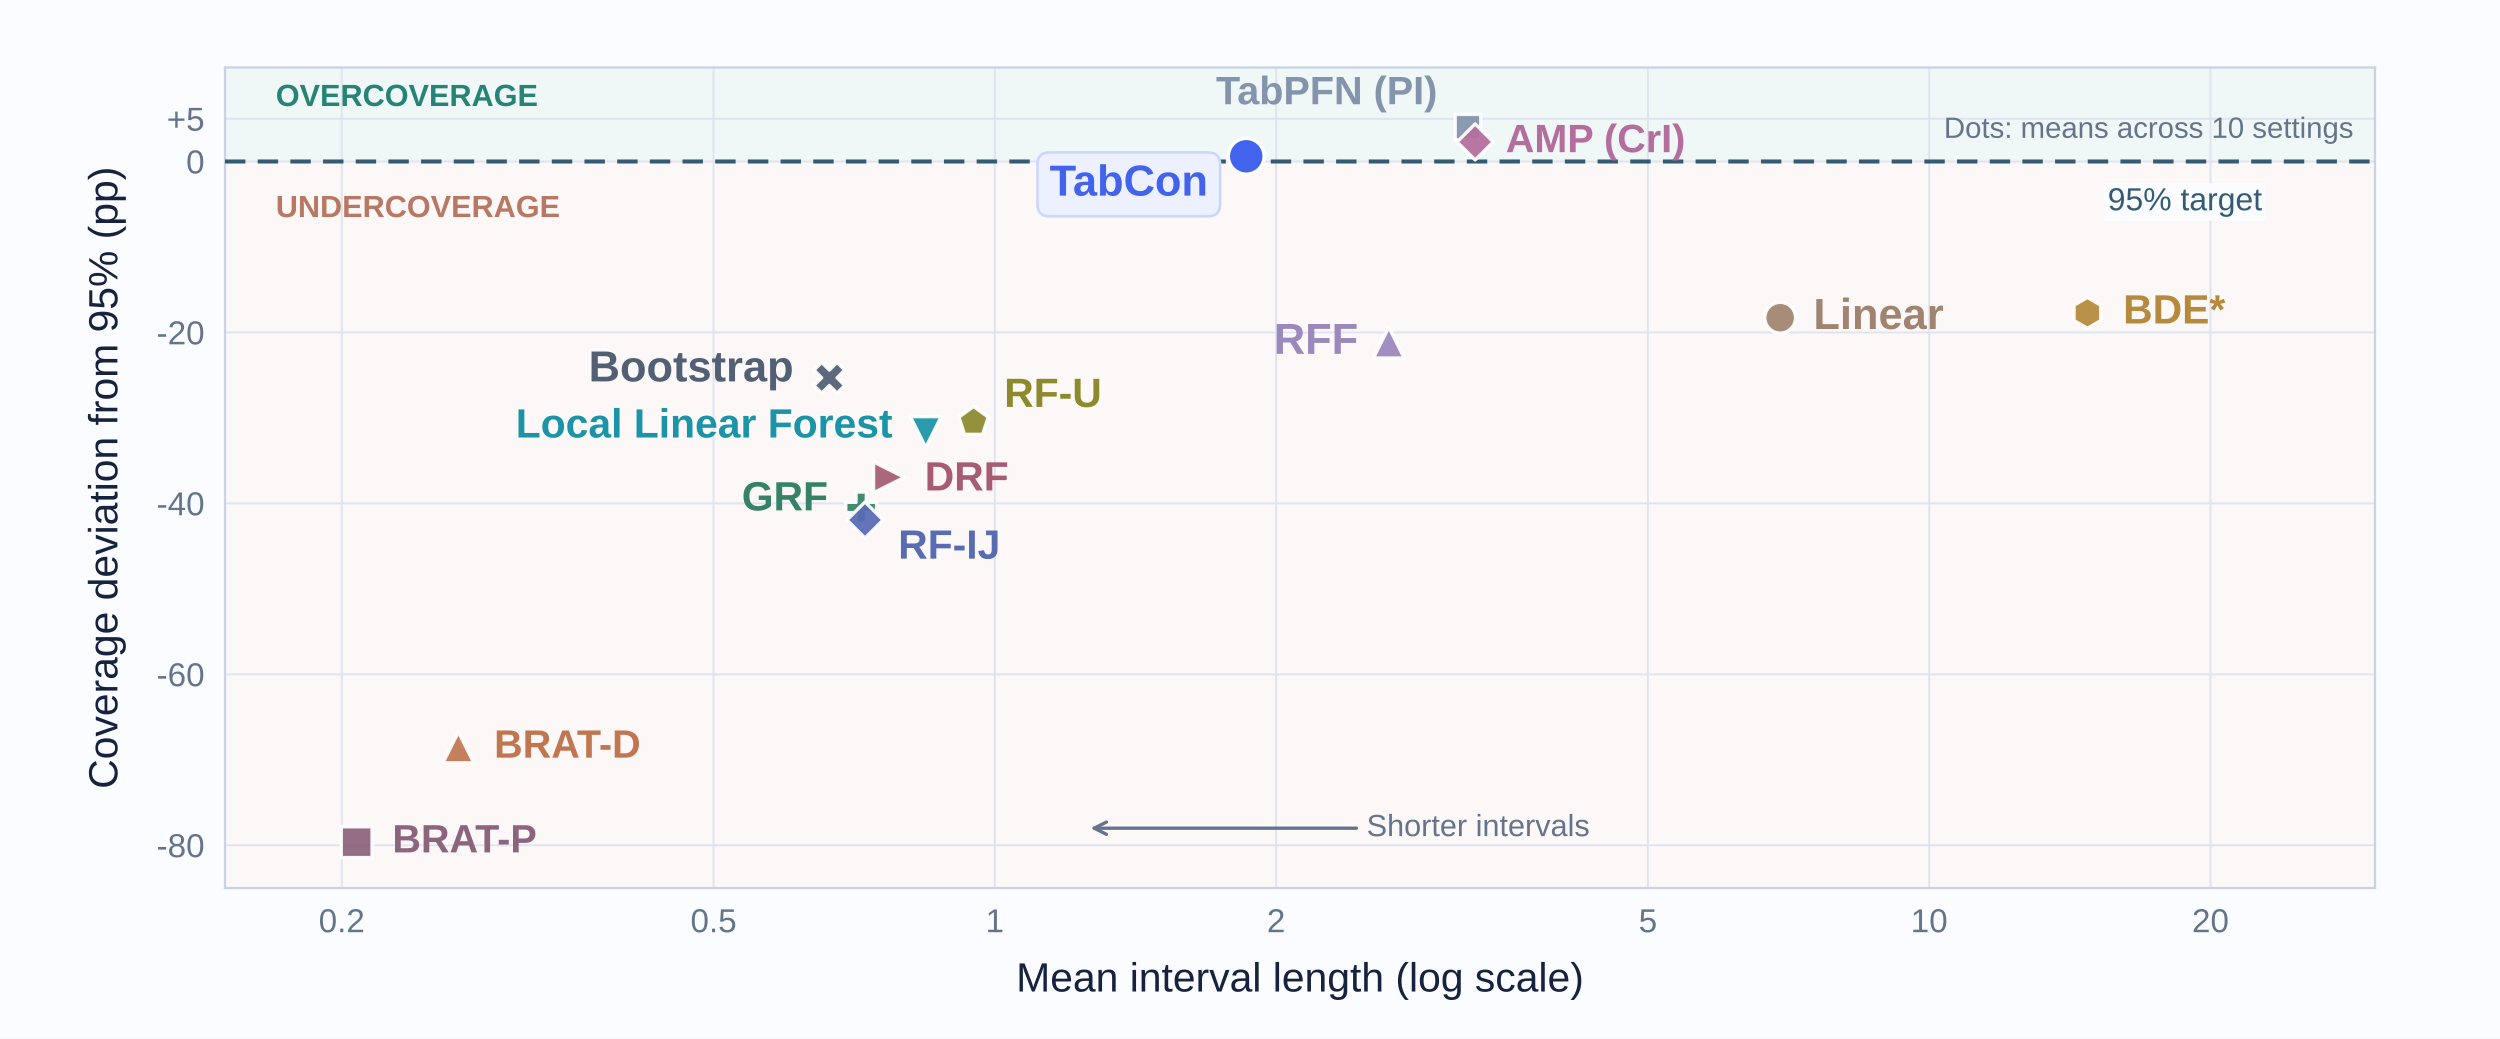
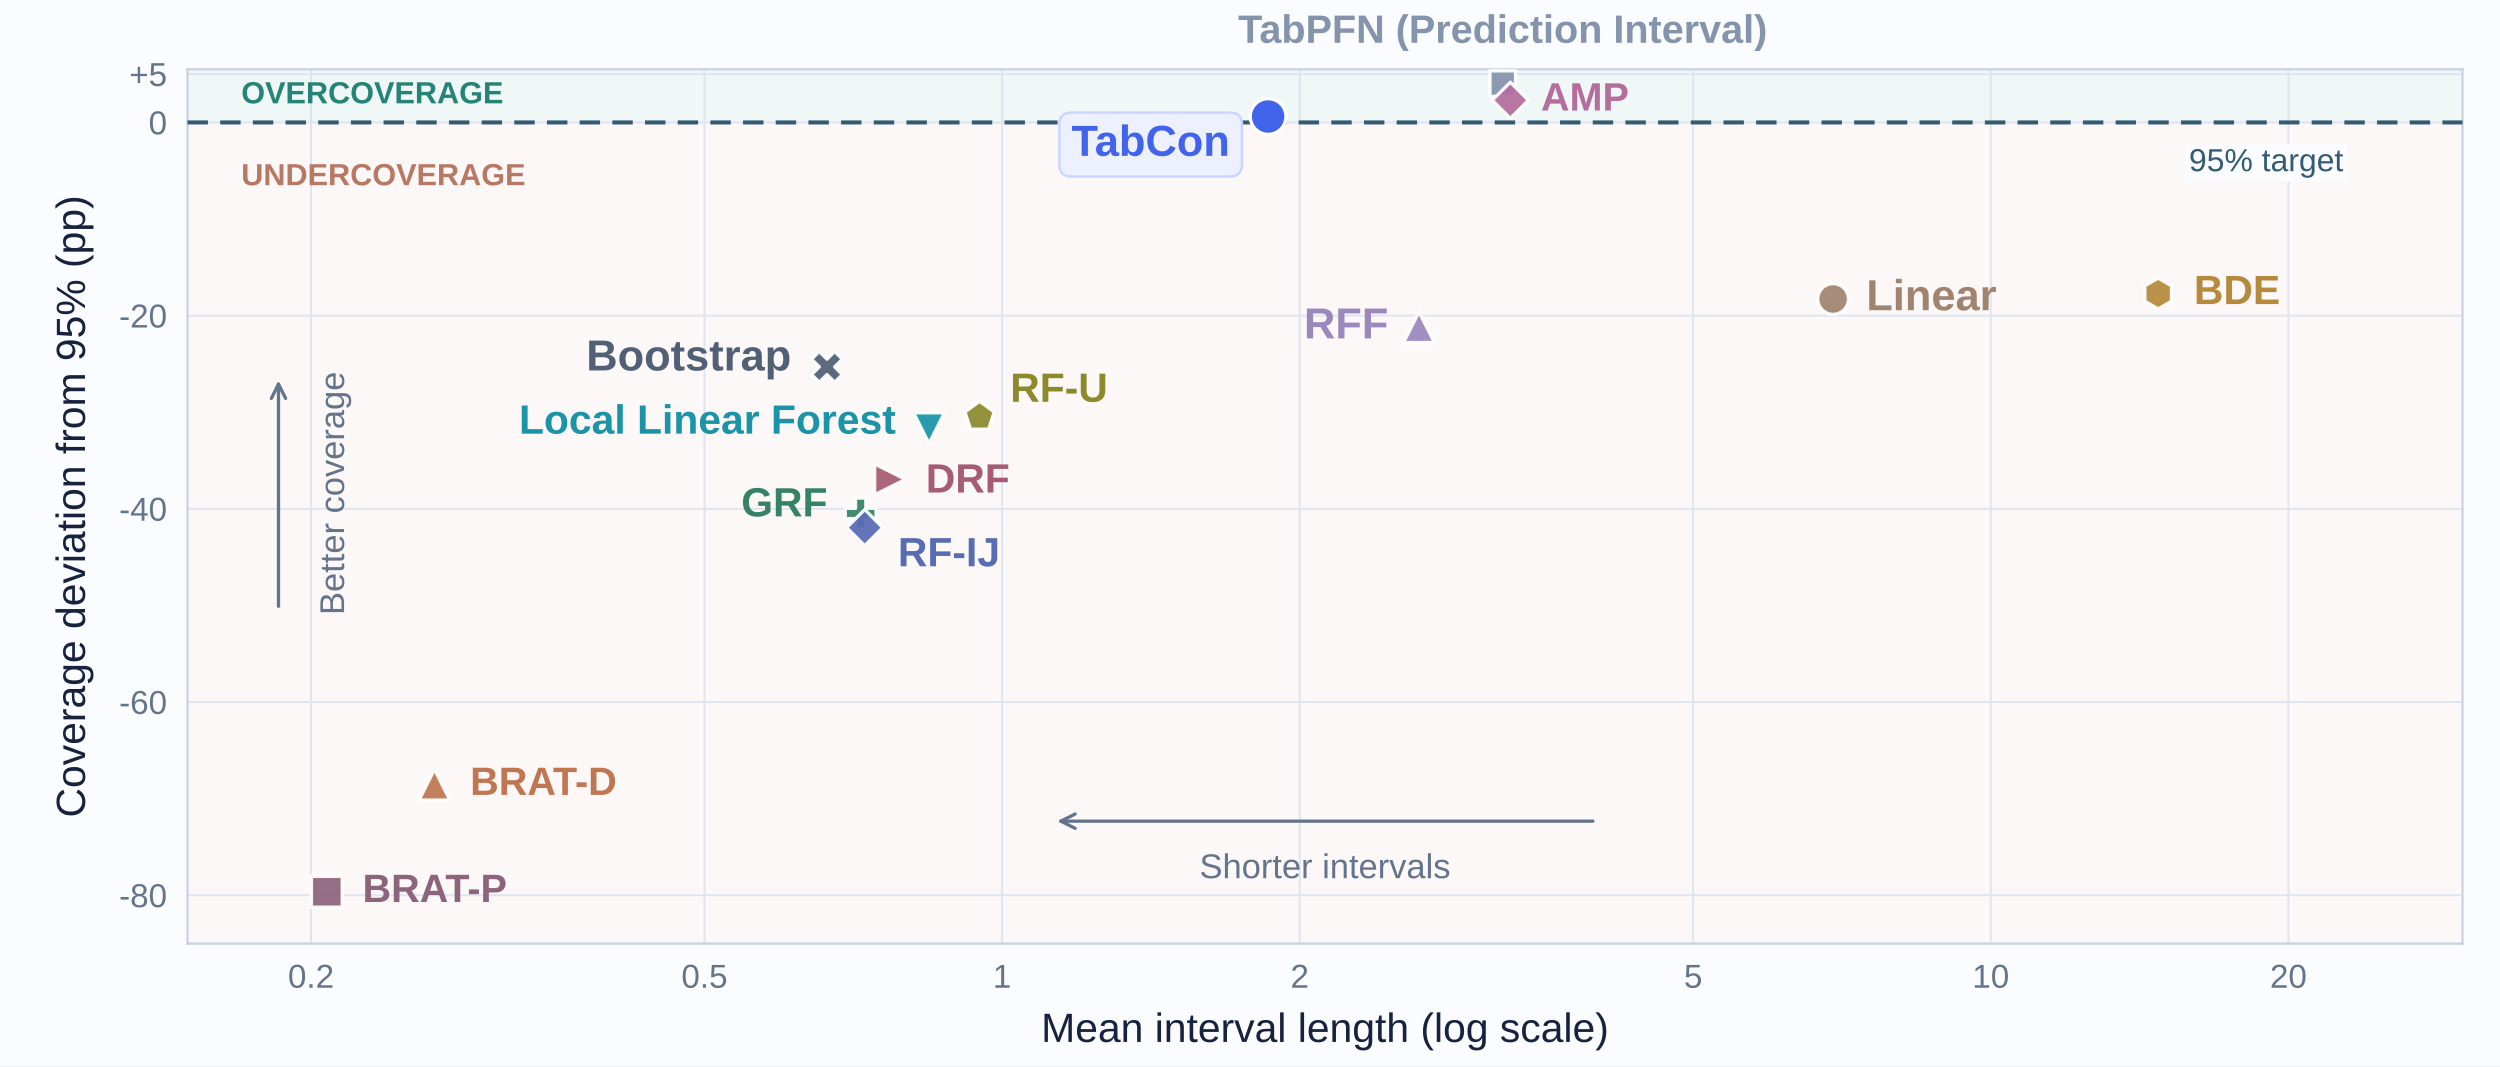
- <svg xmlns="http://www.w3.org/2000/svg" xmlns:xlink="http://www.w3.org/1999/xlink" width="979.2pt" height="406.8pt" viewBox="0 0 979.2 406.8" version="1.1">
+ <svg xmlns="http://www.w3.org/2000/svg" xmlns:xlink="http://www.w3.org/1999/xlink" width="979.2pt" height="417.6pt" viewBox="0 0 979.2 417.6" version="1.1">
  <defs>
    <style type="text/css">*{stroke-linejoin: round; stroke-linecap: butt}</style>
  </defs>
  <g id="figure_1">
    <g id="patch_1">
-       <path d="M 0 406.8  L 979.2 406.8  L 979.2 0  L 0 0  z " style="fill: #fbfcff" />
+       <path d="M 0 417.6  L 979.2 417.6  L 979.2 0  L 0 0  z " style="fill: #fbfcff" />
    </g>
    <g id="axes_1">
      <g id="patch_2">
-         <path d="M 88.128 347.814  L 930.24 347.814  L 930.24 26.442  L 88.128 26.442  z " style="fill: #fbfcff" />
+         <path d="M 73.44 369.576  L 964.512 369.576  L 964.512 27.144  L 73.44 27.144  z " style="fill: #fbfcff" />
      </g>
      <g id="patch_3">
-         <path d="M 88.128 63.266  L 930.24 63.266  L 930.24 26.442  L 88.128 26.442  z " clip-path="url(#p8e17b7c1aa)" style="fill: #e9f5f3; opacity: 0.65; stroke: #e9f5f3; stroke-linejoin: miter" />
+         <path d="M 73.44 47.955  L 964.512 47.955  L 964.512 27.144  L 73.44 27.144  z " clip-path="url(#p5e57a7212f)" style="fill: #e9f5f3; opacity: 0.65; stroke: #e9f5f3; stroke-linejoin: miter" />
      </g>
      <g id="patch_4">
-         <path d="M 88.128 347.814  L 930.24 347.814  L 930.24 63.266  L 88.128 63.266  z " clip-path="url(#p8e17b7c1aa)" style="fill: #fff1ec; opacity: 0.38; stroke: #fff1ec; stroke-linejoin: miter" />
+         <path d="M 73.44 369.576  L 964.512 369.576  L 964.512 47.955  L 73.44 47.955  z " clip-path="url(#p5e57a7212f)" style="fill: #fff1ec; opacity: 0.38; stroke: #fff1ec; stroke-linejoin: miter" />
      </g>
      <g id="matplotlib.axis_1">
        <g id="xtick_1">
          <g id="line2d_1">
-             <path d="M 133.852 347.814  L 133.852 26.442  " clip-path="url(#p8e17b7c1aa)" style="fill: none; stroke: #dfe5f0; stroke-width: 0.8; stroke-linecap: square" />
+             <path d="M 121.822 369.576  L 121.822 27.144  " clip-path="url(#p5e57a7212f)" style="fill: none; stroke: #dfe5f0; stroke-width: 0.8; stroke-linecap: square" />
          </g>
          <g id="line2d_2" />
          <g id="text_1">
-             <text style="font-size: 13px; font-family: 'Arial', 'DejaVu Sans', sans-serif; text-anchor: middle; fill: #64748b" x="133.852" y="365.119" transform="rotate(-0 133.852 365.1192)">0.2</text>
+             <text style="font-size: 13px; font-family: 'Arial', 'DejaVu Sans', sans-serif; text-anchor: middle; fill: #64748b" x="121.822" y="386.881" transform="rotate(-0 121.8224 386.8812)">0.2</text>
          </g>
        </g>
        <g id="xtick_2">
          <g id="line2d_3">
-             <path d="M 279.487 347.814  L 279.487 26.442  " clip-path="url(#p8e17b7c1aa)" style="fill: none; stroke: #dfe5f0; stroke-width: 0.8; stroke-linecap: square" />
+             <path d="M 275.924 369.576  L 275.924 27.144  " clip-path="url(#p5e57a7212f)" style="fill: none; stroke: #dfe5f0; stroke-width: 0.8; stroke-linecap: square" />
          </g>
          <g id="line2d_4" />
          <g id="text_2">
-             <text style="font-size: 13px; font-family: 'Arial', 'DejaVu Sans', sans-serif; text-anchor: middle; fill: #64748b" x="279.487" y="365.119" transform="rotate(-0 279.4869 365.1192)">0.5</text>
+             <text style="font-size: 13px; font-family: 'Arial', 'DejaVu Sans', sans-serif; text-anchor: middle; fill: #64748b" x="275.924" y="386.881" transform="rotate(-0 275.9244 386.8812)">0.5</text>
          </g>
        </g>
        <g id="xtick_3">
          <g id="line2d_5">
-             <path d="M 389.655 347.814  L 389.655 26.442  " clip-path="url(#p8e17b7c1aa)" style="fill: none; stroke: #dfe5f0; stroke-width: 0.8; stroke-linecap: square" />
+             <path d="M 392.498 369.576  L 392.498 27.144  " clip-path="url(#p5e57a7212f)" style="fill: none; stroke: #dfe5f0; stroke-width: 0.8; stroke-linecap: square" />
          </g>
          <g id="line2d_6" />
          <g id="text_3">
-             <text style="font-size: 13px; font-family: 'Arial', 'DejaVu Sans', sans-serif; text-anchor: middle; fill: #64748b" x="389.655" y="365.119" transform="rotate(-0 389.6553 365.1192)">1</text>
+             <text style="font-size: 13px; font-family: 'Arial', 'DejaVu Sans', sans-serif; text-anchor: middle; fill: #64748b" x="392.498" y="386.881" transform="rotate(-0 392.498 386.8812)">1</text>
          </g>
        </g>
        <g id="xtick_4">
          <g id="line2d_7">
-             <path d="M 499.824 347.814  L 499.824 26.442  " clip-path="url(#p8e17b7c1aa)" style="fill: none; stroke: #dfe5f0; stroke-width: 0.8; stroke-linecap: square" />
+             <path d="M 509.072 369.576  L 509.072 27.144  " clip-path="url(#p5e57a7212f)" style="fill: none; stroke: #dfe5f0; stroke-width: 0.8; stroke-linecap: square" />
          </g>
          <g id="line2d_8" />
          <g id="text_4">
-             <text style="font-size: 13px; font-family: 'Arial', 'DejaVu Sans', sans-serif; text-anchor: middle; fill: #64748b" x="499.824" y="365.119" transform="rotate(-0 499.8238 365.1192)">2</text>
+             <text style="font-size: 13px; font-family: 'Arial', 'DejaVu Sans', sans-serif; text-anchor: middle; fill: #64748b" x="509.072" y="386.881" transform="rotate(-0 509.0716 386.8812)">2</text>
          </g>
        </g>
        <g id="xtick_5">
          <g id="line2d_9">
-             <path d="M 645.459 347.814  L 645.459 26.442  " clip-path="url(#p8e17b7c1aa)" style="fill: none; stroke: #dfe5f0; stroke-width: 0.8; stroke-linecap: square" />
+             <path d="M 663.174 369.576  L 663.174 27.144  " clip-path="url(#p5e57a7212f)" style="fill: none; stroke: #dfe5f0; stroke-width: 0.8; stroke-linecap: square" />
          </g>
          <g id="line2d_10" />
          <g id="text_5">
-             <text style="font-size: 13px; font-family: 'Arial', 'DejaVu Sans', sans-serif; text-anchor: middle; fill: #64748b" x="645.459" y="365.119" transform="rotate(-0 645.4586 365.1192)">5</text>
+             <text style="font-size: 13px; font-family: 'Arial', 'DejaVu Sans', sans-serif; text-anchor: middle; fill: #64748b" x="663.174" y="386.881" transform="rotate(-0 663.1736 386.8812)">5</text>
          </g>
        </g>
        <g id="xtick_6">
          <g id="line2d_11">
-             <path d="M 755.627 347.814  L 755.627 26.442  " clip-path="url(#p8e17b7c1aa)" style="fill: none; stroke: #dfe5f0; stroke-width: 0.8; stroke-linecap: square" />
+             <path d="M 779.747 369.576  L 779.747 27.144  " clip-path="url(#p5e57a7212f)" style="fill: none; stroke: #dfe5f0; stroke-width: 0.8; stroke-linecap: square" />
          </g>
          <g id="line2d_12" />
          <g id="text_6">
-             <text style="font-size: 13px; font-family: 'Arial', 'DejaVu Sans', sans-serif; text-anchor: middle; fill: #64748b" x="755.627" y="365.119" transform="rotate(-0 755.6271 365.1192)">10</text>
+             <text style="font-size: 13px; font-family: 'Arial', 'DejaVu Sans', sans-serif; text-anchor: middle; fill: #64748b" x="779.747" y="386.881" transform="rotate(-0 779.7472 386.8812)">10</text>
          </g>
        </g>
        <g id="xtick_7">
          <g id="line2d_13">
-             <path d="M 865.796 347.814  L 865.796 26.442  " clip-path="url(#p8e17b7c1aa)" style="fill: none; stroke: #dfe5f0; stroke-width: 0.8; stroke-linecap: square" />
+             <path d="M 896.321 369.576  L 896.321 27.144  " clip-path="url(#p5e57a7212f)" style="fill: none; stroke: #dfe5f0; stroke-width: 0.8; stroke-linecap: square" />
          </g>
          <g id="line2d_14" />
          <g id="text_7">
-             <text style="font-size: 13px; font-family: 'Arial', 'DejaVu Sans', sans-serif; text-anchor: middle; fill: #64748b" x="865.796" y="365.119" transform="rotate(-0 865.7956 365.1192)">20</text>
+             <text style="font-size: 13px; font-family: 'Arial', 'DejaVu Sans', sans-serif; text-anchor: middle; fill: #64748b" x="896.321" y="386.881" transform="rotate(-0 896.3208 386.8812)">20</text>
          </g>
        </g>
        <g id="text_8">
-           <text style="font-size: 16px; font-family: 'Arial', 'DejaVu Sans', sans-serif; text-anchor: middle; fill: #17233e" x="509.184" y="388.35" transform="rotate(-0 509.184 388.3504)">Mean interval length  (log scale)</text>
+           <text style="font-size: 16px; font-family: 'Arial', 'DejaVu Sans', sans-serif; text-anchor: middle; fill: #17233e" x="518.976" y="408.112" transform="rotate(-0 518.976 408.1124)">Mean interval length (log scale)</text>
        </g>
      </g>
      <g id="matplotlib.axis_2">
        <g id="ytick_1">
          <g id="line2d_15">
-             <path d="M 88.128 331.076  L 930.24 331.076  " clip-path="url(#p8e17b7c1aa)" style="fill: none; stroke: #dfe5f0; stroke-width: 0.8; stroke-linecap: square" />
+             <path d="M 73.44 350.657  L 964.512 350.657  " clip-path="url(#p5e57a7212f)" style="fill: none; stroke: #dfe5f0; stroke-width: 0.8; stroke-linecap: square" />
          </g>
          <g id="line2d_16" />
          <g id="text_9">
-             <text style="font-size: 13px; font-family: 'Arial', 'DejaVu Sans', sans-serif; text-anchor: end; fill: #64748b" x="80.128" y="335.728" transform="rotate(-0 80.128 335.7285)">-80</text>
+             <text style="font-size: 13px; font-family: 'Arial', 'DejaVu Sans', sans-serif; text-anchor: end; fill: #64748b" x="65.44" y="355.31" transform="rotate(-0 65.44 355.3097)">-80</text>
          </g>
        </g>
        <g id="ytick_2">
          <g id="line2d_17">
-             <path d="M 88.128 264.123  L 930.24 264.123  " clip-path="url(#p8e17b7c1aa)" style="fill: none; stroke: #dfe5f0; stroke-width: 0.8; stroke-linecap: square" />
+             <path d="M 73.44 274.982  L 964.512 274.982  " clip-path="url(#p5e57a7212f)" style="fill: none; stroke: #dfe5f0; stroke-width: 0.8; stroke-linecap: square" />
          </g>
          <g id="line2d_18" />
          <g id="text_10">
-             <text style="font-size: 13px; font-family: 'Arial', 'DejaVu Sans', sans-serif; text-anchor: end; fill: #64748b" x="80.128" y="268.776" transform="rotate(-0 80.128 268.776)">-60</text>
+             <text style="font-size: 13px; font-family: 'Arial', 'DejaVu Sans', sans-serif; text-anchor: end; fill: #64748b" x="65.44" y="279.634" transform="rotate(-0 65.44 279.6341)">-60</text>
          </g>
        </g>
        <g id="ytick_3">
          <g id="line2d_19">
-             <path d="M 88.128 197.171  L 930.24 197.171  " clip-path="url(#p8e17b7c1aa)" style="fill: none; stroke: #dfe5f0; stroke-width: 0.8; stroke-linecap: square" />
+             <path d="M 73.44 199.306  L 964.512 199.306  " clip-path="url(#p5e57a7212f)" style="fill: none; stroke: #dfe5f0; stroke-width: 0.8; stroke-linecap: square" />
          </g>
          <g id="line2d_20" />
          <g id="text_11">
-             <text style="font-size: 13px; font-family: 'Arial', 'DejaVu Sans', sans-serif; text-anchor: end; fill: #64748b" x="80.128" y="201.823" transform="rotate(-0 80.128 201.8235)">-40</text>
+             <text style="font-size: 13px; font-family: 'Arial', 'DejaVu Sans', sans-serif; text-anchor: end; fill: #64748b" x="65.44" y="203.959" transform="rotate(-0 65.44 203.9585)">-40</text>
          </g>
        </g>
        <g id="ytick_4">
          <g id="line2d_21">
-             <path d="M 88.128 130.218  L 930.24 130.218  " clip-path="url(#p8e17b7c1aa)" style="fill: none; stroke: #dfe5f0; stroke-width: 0.8; stroke-linecap: square" />
+             <path d="M 73.44 123.63  L 964.512 123.63  " clip-path="url(#p5e57a7212f)" style="fill: none; stroke: #dfe5f0; stroke-width: 0.8; stroke-linecap: square" />
          </g>
          <g id="line2d_22" />
          <g id="text_12">
-             <text style="font-size: 13px; font-family: 'Arial', 'DejaVu Sans', sans-serif; text-anchor: end; fill: #64748b" x="80.128" y="134.871" transform="rotate(-0 80.128 134.871)">-20</text>
+             <text style="font-size: 13px; font-family: 'Arial', 'DejaVu Sans', sans-serif; text-anchor: end; fill: #64748b" x="65.44" y="128.283" transform="rotate(-0 65.44 128.2829)">-20</text>
          </g>
        </g>
        <g id="ytick_5">
          <g id="line2d_23">
-             <path d="M 88.128 63.266  L 930.24 63.266  " clip-path="url(#p8e17b7c1aa)" style="fill: none; stroke: #dfe5f0; stroke-width: 0.8; stroke-linecap: square" />
+             <path d="M 73.44 47.955  L 964.512 47.955  " clip-path="url(#p5e57a7212f)" style="fill: none; stroke: #dfe5f0; stroke-width: 0.8; stroke-linecap: square" />
          </g>
          <g id="line2d_24" />
          <g id="text_13">
-             <text style="font-size: 13px; font-family: 'Arial', 'DejaVu Sans', sans-serif; text-anchor: end; fill: #64748b" x="80.128" y="67.918" transform="rotate(-0 80.128 67.91845)">0</text>
+             <text style="font-size: 13px; font-family: 'Arial', 'DejaVu Sans', sans-serif; text-anchor: end; fill: #64748b" x="65.44" y="52.607" transform="rotate(-0 65.44 52.60736)">0</text>
          </g>
        </g>
        <g id="ytick_6">
          <g id="line2d_25">
-             <path d="M 88.128 46.528  L 930.24 46.528  " clip-path="url(#p8e17b7c1aa)" style="fill: none; stroke: #dfe5f0; stroke-width: 0.8; stroke-linecap: square" />
+             <path d="M 73.44 29.036  L 964.512 29.036  " clip-path="url(#p5e57a7212f)" style="fill: none; stroke: #dfe5f0; stroke-width: 0.8; stroke-linecap: square" />
          </g>
          <g id="line2d_26" />
          <g id="text_14">
-             <text style="font-size: 13px; font-family: 'Arial', 'DejaVu Sans', sans-serif; text-anchor: end; fill: #64748b" x="80.128" y="51.18" transform="rotate(-0 80.128 51.18033)">+5</text>
+             <text style="font-size: 13px; font-family: 'Arial', 'DejaVu Sans', sans-serif; text-anchor: end; fill: #64748b" x="65.44" y="33.688" transform="rotate(-0 65.44 33.68847)">+5</text>
          </g>
        </g>
        <g id="text_15">
-           <text style="font-size: 16px; font-family: 'Arial', 'DejaVu Sans', sans-serif; text-anchor: middle; fill: #17233e" x="45.973" y="187.128" transform="rotate(-90 45.97347 187.128)">Coverage deviation from 95%  (pp)</text>
+           <text style="font-size: 16px; font-family: 'Arial', 'DejaVu Sans', sans-serif; text-anchor: middle; fill: #17233e" x="33.285" y="198.36" transform="rotate(-90 33.28547 198.36)">Coverage deviation from 95% (pp)</text>
        </g>
      </g>
      <g id="patch_5">
-         <path d="M 88.128 347.814  L 88.128 26.442  " style="fill: none; stroke: #c9d3e3; stroke-width: 0.9; stroke-linejoin: miter; stroke-linecap: square" />
+         <path d="M 73.44 369.576  L 73.44 27.144  " style="fill: none; stroke: #c9d3e3; stroke-width: 0.9; stroke-linejoin: miter; stroke-linecap: square" />
      </g>
      <g id="patch_6">
-         <path d="M 930.24 347.814  L 930.24 26.442  " style="fill: none; stroke: #c9d3e3; stroke-width: 0.9; stroke-linejoin: miter; stroke-linecap: square" />
+         <path d="M 964.512 369.576  L 964.512 27.144  " style="fill: none; stroke: #c9d3e3; stroke-width: 0.9; stroke-linejoin: miter; stroke-linecap: square" />
      </g>
      <g id="patch_7">
-         <path d="M 88.128 347.814  L 930.24 347.814  " style="fill: none; stroke: #c9d3e3; stroke-width: 0.9; stroke-linejoin: miter; stroke-linecap: square" />
+         <path d="M 73.44 369.576  L 964.512 369.576  " style="fill: none; stroke: #c9d3e3; stroke-width: 0.9; stroke-linejoin: miter; stroke-linecap: square" />
      </g>
      <g id="patch_8">
-         <path d="M 88.128 26.442  L 930.24 26.442  " style="fill: none; stroke: #c9d3e3; stroke-width: 0.9; stroke-linejoin: miter; stroke-linecap: square" />
+         <path d="M 73.44 27.144  L 964.512 27.144  " style="fill: none; stroke: #c9d3e3; stroke-width: 0.9; stroke-linejoin: miter; stroke-linecap: square" />
      </g>
      <g id="line2d_27">
-         <path d="M 88.128 63.266  L 930.24 63.266  " clip-path="url(#p8e17b7c1aa)" style="fill: none; stroke-dasharray: 8,4.8; stroke-dashoffset: 0; stroke: #345b74; stroke-width: 1.6" />
+         <path d="M 73.44 47.955  L 964.512 47.955  " clip-path="url(#p5e57a7212f)" style="fill: none; stroke-dasharray: 8,4.8; stroke-dashoffset: 0; stroke: #345b74; stroke-width: 1.6" />
      </g>
      <g id="text_16">
-         <text style="font-weight: 700; font-size: 12px; font-family: 'Arial', 'DejaVu Sans', sans-serif; text-anchor: start; fill: #258476" x="108.021" y="41.506" transform="rotate(-0 108.0214 41.50631)">OVERCOVERAGE</text>
+         <text style="font-weight: 700; font-size: 12px; font-family: 'Arial', 'DejaVu Sans', sans-serif; text-anchor: start; fill: #258476" x="94.49" y="40.471" transform="rotate(-0 94.48996 40.47083)">OVERCOVERAGE</text>
      </g>
      <g id="text_17">
-         <text style="font-weight: 700; font-size: 12px; font-family: 'Arial', 'DejaVu Sans', sans-serif; text-anchor: start; fill: #b87964" x="108.021" y="85.025" transform="rotate(-0 108.0214 85.02544)">UNDERCOVERAGE</text>
+         <text style="font-weight: 700; font-size: 12px; font-family: 'Arial', 'DejaVu Sans', sans-serif; text-anchor: start; fill: #b87964" x="94.49" y="72.549" transform="rotate(-0 94.48996 72.54935)">UNDERCOVERAGE</text>
      </g>
      <g id="text_18">
        <g id="patch_9">
-           <path d="M 824.058 86.496  L 887.509 86.496  L 887.509 71.766  L 824.058 71.766  z " style="fill: #fbfcff" />
-         </g>
-         <text style="font-size: 12.5px; font-family: 'Arial', 'DejaVu Sans', sans-serif; text-anchor: end; fill: #345b74" x="886.009" y="82.365" transform="rotate(-0 886.0093 82.36548)">95% target</text>
+           <path d="M 855.875 71.185  L 919.326 71.185  L 919.326 56.455  L 855.875 56.455  z " style="fill: #fbfcff" />
+         </g>
+         <text style="font-size: 12.5px; font-family: 'Arial', 'DejaVu Sans', sans-serif; text-anchor: end; fill: #345b74" x="917.826" y="67.054" transform="rotate(-0 917.826 67.05439)">95% target</text>
+       </g>
+       <g id="patch_10">
+         <path d="M 623.904 321.636  Q 518.976 321.636 415.502 321.636  " style="fill: none; stroke: #64748b; stroke-width: 1.3; stroke-linecap: round" />
+         <path d="M 421.102 324.436  L 415.502 321.636  L 421.102 318.836  " style="fill: none; stroke: #64748b; stroke-width: 1.3; stroke-linecap: round" />
      </g>
      <g id="text_19">
-         <text style="font-size: 11.5px; font-family: 'Arial', 'DejaVu Sans', sans-serif; text-anchor: end; fill: #64748b" x="921.819" y="53.99" transform="rotate(-0 921.8189 53.98994)">Dots: means across 10 settings</text>
-       </g>
-       <g id="patch_10">
-         <path d="M 531.296 324.381  Q 479.208 324.381 428.574 324.381  " style="fill: none; stroke: #64748b; stroke-width: 1.3; stroke-linecap: round" />
-         <path d="M 433.374 326.781  L 428.574 324.381  L 433.374 321.981  " style="fill: none; stroke: #64748b; stroke-width: 1.3; stroke-linecap: round" />
+         <text style="font-size: 13.5px; font-family: 'Arial', 'DejaVu Sans', sans-serif; text-anchor: middle; fill: #64748b" x="518.976" y="343.959" transform="rotate(-0 518.976 343.9592)">Shorter intervals</text>
+       </g>
+       <g id="patch_11">
+         <path d="M 109.083 237.451  Q 109.083 193.224 109.083 150.45  " style="fill: none; stroke: #64748b; stroke-width: 1.3; stroke-linecap: round" />
+         <path d="M 106.283 156.05  L 109.083 150.45  L 111.883 156.05  " style="fill: none; stroke: #64748b; stroke-width: 1.3; stroke-linecap: round" />
      </g>
      <g id="text_20">
-         <text style="font-size: 12px; font-family: 'Arial', 'DejaVu Sans', sans-serif; text-anchor: start; fill: #64748b" x="535.29" y="327.483" transform="rotate(-0 535.2901 327.4828)">Shorter intervals</text>
+         <text style="font-size: 13.5px; font-family: 'Arial', 'DejaVu Sans', sans-serif; fill: #64748b" transform="translate(134.7705 240.8722) rotate(-90)">Better coverage</text>
      </g>
      <g id="PathCollection_1">
        <defs>
-           <path id="m07a0ff2d66" d="M 0 6.021  C 1.597 6.021 3.128 5.386 4.257 4.257  C 5.386 3.128 6.021 1.597 6.021 0  C 6.021 -1.597 5.386 -3.128 4.257 -4.257  C 3.128 -5.386 1.597 -6.021 0 -6.021  C -1.597 -6.021 -3.128 -5.386 -4.257 -4.257  C -5.386 -3.128 -6.021 -1.597 -6.021 0  C -6.021 1.597 -5.386 3.128 -4.257 4.257  C -3.128 5.386 -1.597 6.021 0 6.021  z " style="stroke: #ffffff; stroke-opacity: 0.93; stroke-width: 1.3" />
-         </defs>
-         <g clip-path="url(#p8e17b7c1aa)">
-           <use xlink:href="#m07a0ff2d66" x="697.264" y="124.442" style="fill: #a18470; fill-opacity: 0.93; stroke: #ffffff; stroke-opacity: 0.93; stroke-width: 1.3" />
+           <path id="mda8322d85a" d="M 0 6.021  C 1.597 6.021 3.128 5.386 4.257 4.257  C 5.386 3.128 6.021 1.597 6.021 0  C 6.021 -1.597 5.386 -3.128 4.257 -4.257  C 3.128 -5.386 1.597 -6.021 0 -6.021  C -1.597 -6.021 -3.128 -5.386 -4.257 -4.257  C -5.386 -3.128 -6.021 -1.597 -6.021 0  C -6.021 1.597 -5.386 3.128 -4.257 4.257  C -3.128 5.386 -1.597 6.021 0 6.021  z " style="stroke: #ffffff; stroke-opacity: 0.93; stroke-width: 1.3" />
+         </defs>
+         <g clip-path="url(#p5e57a7212f)">
+           <use xlink:href="#mda8322d85a" x="717.991" y="117.102" style="fill: #a18470; fill-opacity: 0.93; stroke: #ffffff; stroke-opacity: 0.93; stroke-width: 1.3" />
        </g>
      </g>
      <g id="PathCollection_2">
        <defs>
-           <path id="m9d10dd9ab6" d="M 0 -6.021  L -6.021 6.021  L 6.021 6.021  z " style="stroke: #ffffff; stroke-opacity: 0.93; stroke-width: 1.3" />
-         </defs>
-         <g clip-path="url(#p8e17b7c1aa)">
-           <use xlink:href="#m9d10dd9ab6" x="543.973" y="134.205" style="fill: #9b88bd; fill-opacity: 0.93; stroke: #ffffff; stroke-opacity: 0.93; stroke-width: 1.3" />
+           <path id="md98ffd7993" d="M 0 -6.021  L -6.021 6.021  L 6.021 6.021  z " style="stroke: #ffffff; stroke-opacity: 0.93; stroke-width: 1.3" />
+         </defs>
+         <g clip-path="url(#p5e57a7212f)">
+           <use xlink:href="#md98ffd7993" x="555.787" y="128.136" style="fill: #9b88bd; fill-opacity: 0.93; stroke: #ffffff; stroke-opacity: 0.93; stroke-width: 1.3" />
        </g>
      </g>
      <g id="PathCollection_3">
        <defs>
-           <path id="mde7d0470e9" d="M -5 5  L 5 5  L 5 -5  L -5 -5  z " style="stroke: #ffffff; stroke-opacity: 0.93; stroke-width: 1.3" />
-         </defs>
-         <g clip-path="url(#p8e17b7c1aa)">
-           <use xlink:href="#mde7d0470e9" x="574.976" y="49.817" style="fill: #8594ad; fill-opacity: 0.93; stroke: #ffffff; stroke-opacity: 0.93; stroke-width: 1.3" />
+           <path id="mab05417200" d="M -5 5  L 5 5  L 5 -5  L -5 -5  z " style="stroke: #ffffff; stroke-opacity: 0.93; stroke-width: 1.3" />
+         </defs>
+         <g clip-path="url(#p5e57a7212f)">
+           <use xlink:href="#mab05417200" x="588.593" y="32.754" style="fill: #8594ad; fill-opacity: 0.93; stroke: #ffffff; stroke-opacity: 0.93; stroke-width: 1.3" />
        </g>
      </g>
      <g id="PathCollection_4">
        <defs>
-           <path id="mf49a87fd15" d="M -3.01 6.021  L 0 3.01  L 3.01 6.021  L 6.021 3.01  L 3.01 0  L 6.021 -3.01  L 3.01 -6.021  L 0 -3.01  L -3.01 -6.021  L -6.021 -3.01  L -3.01 0  L -6.021 3.01  z " style="stroke: #ffffff; stroke-opacity: 0.93; stroke-width: 1.3" />
-         </defs>
-         <g clip-path="url(#p8e17b7c1aa)">
-           <use xlink:href="#mf49a87fd15" x="324.839" y="147.97" style="fill: #526075; fill-opacity: 0.93; stroke: #ffffff; stroke-opacity: 0.93; stroke-width: 1.3" />
+           <path id="m8d09b8a6bc" d="M -3.01 6.021  L 0 3.01  L 3.01 6.021  L 6.021 3.01  L 3.01 0  L 6.021 -3.01  L 3.01 -6.021  L 0 -3.01  L -3.01 -6.021  L -6.021 -3.01  L -3.01 0  L -6.021 3.01  z " style="stroke: #ffffff; stroke-opacity: 0.93; stroke-width: 1.3" />
+         </defs>
+         <g clip-path="url(#p5e57a7212f)">
+           <use xlink:href="#m8d09b8a6bc" x="323.914" y="143.695" style="fill: #526075; fill-opacity: 0.93; stroke: #ffffff; stroke-opacity: 0.93; stroke-width: 1.3" />
        </g>
      </g>
      <g id="PathCollection_5">
        <defs>
-           <path id="mdf1fe1cfb1" d="M -0 7.071  L 7.071 0  L 0 -7.071  L -7.071 -0  z " style="stroke: #ffffff; stroke-opacity: 0.93; stroke-width: 1.3" />
-         </defs>
-         <g clip-path="url(#p8e17b7c1aa)">
-           <use xlink:href="#mdf1fe1cfb1" x="577.786" y="55.592" style="fill: #b46e9e; fill-opacity: 0.93; stroke: #ffffff; stroke-opacity: 0.93; stroke-width: 1.3" />
+           <path id="m48ab3c3a81" d="M -0 7.071  L 7.071 0  L 0 -7.071  L -7.071 -0  z " style="stroke: #ffffff; stroke-opacity: 0.93; stroke-width: 1.3" />
+         </defs>
+         <g clip-path="url(#p5e57a7212f)">
+           <use xlink:href="#m48ab3c3a81" x="591.567" y="39.281" style="fill: #b46e9e; fill-opacity: 0.93; stroke: #ffffff; stroke-opacity: 0.93; stroke-width: 1.3" />
        </g>
      </g>
      <g id="PathCollection_6">
        <defs>
-           <path id="mfd3dfab546" d="M 0 6.996  C 1.855 6.996 3.635 6.258 4.947 4.947  C 6.258 3.635 6.996 1.855 6.996 0  C 6.996 -1.855 6.258 -3.635 4.947 -4.947  C 3.635 -6.258 1.855 -6.996 0 -6.996  C -1.855 -6.996 -3.635 -6.258 -4.947 -4.947  C -6.258 -3.635 -6.996 -1.855 -6.996 0  C -6.996 1.855 -6.258 3.635 -4.947 4.947  C -3.635 6.258 -1.855 6.996 0 6.996  z " style="stroke: #ffffff; stroke-width: 1.3" />
-         </defs>
-         <g clip-path="url(#p8e17b7c1aa)">
-           <use xlink:href="#mfd3dfab546" x="488.131" y="61.21" style="fill: #4263eb; stroke: #ffffff; stroke-width: 1.3" />
+           <path id="m666aacced2" d="M 0 6.996  C 1.855 6.996 3.635 6.258 4.947 4.947  C 6.258 3.635 6.996 1.855 6.996 0  C 6.996 -1.855 6.258 -3.635 4.947 -4.947  C 3.635 -6.258 1.855 -6.996 0 -6.996  C -1.855 -6.996 -3.635 -6.258 -4.947 -4.947  C -6.258 -3.635 -6.996 -1.855 -6.996 0  C -6.996 1.855 -6.258 3.635 -4.947 4.947  C -3.635 6.258 -1.855 6.996 0 6.996  z " style="stroke: #ffffff; stroke-width: 1.3" />
+         </defs>
+         <g clip-path="url(#p5e57a7212f)">
+           <use xlink:href="#m666aacced2" x="496.699" y="45.631" style="fill: #4263eb; stroke: #ffffff; stroke-width: 1.3" />
        </g>
      </g>
      <g id="PathCollection_7">
        <defs>
-           <path id="md6140a360b" d="M -2.007 6.021  L 2.007 6.021  L 2.007 2.007  L 6.021 2.007  L 6.021 -2.007  L 2.007 -2.007  L 2.007 -6.021  L -2.007 -6.021  L -2.007 -2.007  L -6.021 -2.007  L -6.021 2.007  L -2.007 2.007  z " style="stroke: #ffffff; stroke-opacity: 0.93; stroke-width: 1.3" />
-         </defs>
-         <g clip-path="url(#p8e17b7c1aa)">
-           <use xlink:href="#md6140a360b" x="337.308" y="198.769" style="fill: #368267; fill-opacity: 0.93; stroke: #ffffff; stroke-opacity: 0.93; stroke-width: 1.3" />
+           <path id="m22c6e43775" d="M -2.007 6.021  L 2.007 6.021  L 2.007 2.007  L 6.021 2.007  L 6.021 -2.007  L 2.007 -2.007  L 2.007 -6.021  L -2.007 -6.021  L -2.007 -2.007  L -6.021 -2.007  L -6.021 2.007  L -2.007 2.007  z " style="stroke: #ffffff; stroke-opacity: 0.93; stroke-width: 1.3" />
+         </defs>
+         <g clip-path="url(#p5e57a7212f)">
+           <use xlink:href="#m22c6e43775" x="337.107" y="201.112" style="fill: #368267; fill-opacity: 0.93; stroke: #ffffff; stroke-opacity: 0.93; stroke-width: 1.3" />
        </g>
      </g>
      <g id="PathCollection_8">
        <defs>
-           <path id="m7739281d7b" d="M -0 6.021  L 6.021 -6.021  L -6.021 -6.021  z " style="stroke: #ffffff; stroke-opacity: 0.93; stroke-width: 1.3" />
-         </defs>
-         <g clip-path="url(#p8e17b7c1aa)">
-           <use xlink:href="#m7739281d7b" x="362.605" y="169.214" style="fill: #1b94a7; fill-opacity: 0.93; stroke: #ffffff; stroke-opacity: 0.93; stroke-width: 1.3" />
+           <path id="m302584d0e9" d="M -0 6.021  L 6.021 -6.021  L -6.021 -6.021  z " style="stroke: #ffffff; stroke-opacity: 0.93; stroke-width: 1.3" />
+         </defs>
+         <g clip-path="url(#p5e57a7212f)">
+           <use xlink:href="#m302584d0e9" x="363.874" y="167.707" style="fill: #1b94a7; fill-opacity: 0.93; stroke: #ffffff; stroke-opacity: 0.93; stroke-width: 1.3" />
        </g>
      </g>
      <g id="PathCollection_9">
        <defs>
-           <path id="m0914fe7e9d" d="M 0 -6.021  L -5.214 -3.01  L -5.214 3.01  L -0 6.021  L 5.214 3.01  L 5.214 -3.01  z " style="stroke: #ffffff; stroke-opacity: 0.93; stroke-width: 1.3" />
-         </defs>
-         <g clip-path="url(#p8e17b7c1aa)">
-           <use xlink:href="#m0914fe7e9d" x="817.589" y="122.548" style="fill: #b58a3d; fill-opacity: 0.93; stroke: #ffffff; stroke-opacity: 0.93; stroke-width: 1.3" />
+           <path id="m603b6de9d3" d="M 0 -6.021  L -5.214 -3.01  L -5.214 3.01  L -0 6.021  L 5.214 3.01  L 5.214 -3.01  z " style="stroke: #ffffff; stroke-opacity: 0.93; stroke-width: 1.3" />
+         </defs>
+         <g clip-path="url(#p5e57a7212f)">
+           <use xlink:href="#m603b6de9d3" x="845.311" y="114.961" style="fill: #b58a3d; fill-opacity: 0.93; stroke: #ffffff; stroke-opacity: 0.93; stroke-width: 1.3" />
        </g>
      </g>
      <g id="PathCollection_10">
        <defs>
-           <path id="m7568006da7" d="M -0 7.071  L 7.071 0  L 0 -7.071  L -7.071 -0  z " style="stroke: #ffffff; stroke-opacity: 0.93; stroke-width: 1.3" />
-         </defs>
-         <g clip-path="url(#p8e17b7c1aa)">
-           <use xlink:href="#m7568006da7" x="338.803" y="203.672" style="fill: #586cb3; fill-opacity: 0.93; stroke: #ffffff; stroke-opacity: 0.93; stroke-width: 1.3" />
+           <path id="m98d36c563c" d="M -0 7.071  L 7.071 0  L 0 -7.071  L -7.071 -0  z " style="stroke: #ffffff; stroke-opacity: 0.93; stroke-width: 1.3" />
+         </defs>
+         <g clip-path="url(#p5e57a7212f)">
+           <use xlink:href="#m98d36c563c" x="338.69" y="206.655" style="fill: #586cb3; fill-opacity: 0.93; stroke: #ffffff; stroke-opacity: 0.93; stroke-width: 1.3" />
        </g>
      </g>
      <g id="PathCollection_11">
        <defs>
-           <path id="m3912658cf7" d="M 6.021 0  L -6.021 -6.021  L -6.021 6.021  z " style="stroke: #ffffff; stroke-opacity: 0.93; stroke-width: 1.3" />
-         </defs>
-         <g clip-path="url(#p8e17b7c1aa)">
-           <use xlink:href="#m3912658cf7" x="348.186" y="186.96" style="fill: #a65d73; fill-opacity: 0.93; stroke: #ffffff; stroke-opacity: 0.93; stroke-width: 1.3" />
+           <path id="m5ed03ff3be" d="M 6.021 0  L -6.021 -6.021  L -6.021 6.021  z " style="stroke: #ffffff; stroke-opacity: 0.93; stroke-width: 1.3" />
+         </defs>
+         <g clip-path="url(#p5e57a7212f)">
+           <use xlink:href="#m5ed03ff3be" x="348.617" y="187.765" style="fill: #a65d73; fill-opacity: 0.93; stroke: #ffffff; stroke-opacity: 0.93; stroke-width: 1.3" />
        </g>
      </g>
      <g id="PathCollection_12">
        <defs>
-           <path id="m27962103dd" d="M -6.021 6.021  L 6.021 6.021  L 6.021 -6.021  L -6.021 -6.021  z " style="stroke: #ffffff; stroke-opacity: 0.93; stroke-width: 1.3" />
-         </defs>
-         <g clip-path="url(#p8e17b7c1aa)">
-           <use xlink:href="#m27962103dd" x="139.696" y="329.863" style="fill: #8c647c; fill-opacity: 0.93; stroke: #ffffff; stroke-opacity: 0.93; stroke-width: 1.3" />
+           <path id="m0e48ca9500" d="M -6.021 6.021  L 6.021 6.021  L 6.021 -6.021  L -6.021 -6.021  z " style="stroke: #ffffff; stroke-opacity: 0.93; stroke-width: 1.3" />
+         </defs>
+         <g clip-path="url(#p5e57a7212f)">
+           <use xlink:href="#m0e48ca9500" x="128.006" y="349.286" style="fill: #8c647c; fill-opacity: 0.93; stroke: #ffffff; stroke-opacity: 0.93; stroke-width: 1.3" />
        </g>
      </g>
      <g id="PathCollection_13">
        <defs>
-           <path id="m8afe0c1d6c" d="M 0 -6.021  L -6.021 6.021  L 6.021 6.021  z " style="stroke: #ffffff; stroke-opacity: 0.93; stroke-width: 1.3" />
-         </defs>
-         <g clip-path="url(#p8e17b7c1aa)">
-           <use xlink:href="#m8afe0c1d6c" x="179.538" y="292.753" style="fill: #c07751; fill-opacity: 0.93; stroke: #ffffff; stroke-opacity: 0.93; stroke-width: 1.3" />
+           <path id="m1606294e30" d="M 0 -6.021  L -6.021 6.021  L 6.021 6.021  z " style="stroke: #ffffff; stroke-opacity: 0.93; stroke-width: 1.3" />
+         </defs>
+         <g clip-path="url(#p5e57a7212f)">
+           <use xlink:href="#m1606294e30" x="170.165" y="307.341" style="fill: #c07751; fill-opacity: 0.93; stroke: #ffffff; stroke-opacity: 0.93; stroke-width: 1.3" />
        </g>
      </g>
      <g id="PathCollection_14">
        <defs>
-           <path id="m074e3fa5af" d="M 0 -6.021  L -5.726 -1.861  L -3.539 4.871  L 3.539 4.871  L 5.726 -1.861  z " style="stroke: #ffffff; stroke-opacity: 0.93; stroke-width: 1.3" />
-         </defs>
-         <g clip-path="url(#p8e17b7c1aa)">
-           <use xlink:href="#m074e3fa5af" x="381.328" y="165.244" style="fill: #8c8a2d; fill-opacity: 0.93; stroke: #ffffff; stroke-opacity: 0.93; stroke-width: 1.3" />
+           <path id="me68bba2dd9" d="M 0 -6.021  L -5.726 -1.861  L -3.539 4.871  L 3.539 4.871  L 5.726 -1.861  z " style="stroke: #ffffff; stroke-opacity: 0.93; stroke-width: 1.3" />
+         </defs>
+         <g clip-path="url(#p5e57a7212f)">
+           <use xlink:href="#me68bba2dd9" x="383.686" y="163.22" style="fill: #8c8a2d; fill-opacity: 0.93; stroke: #ffffff; stroke-opacity: 0.93; stroke-width: 1.3" />
        </g>
      </g>
      <g id="text_21">
-         <text style="font-weight: 700; font-size: 17px; font-family: 'Arial', 'DejaVu Sans', sans-serif; text-anchor: end; fill: #526075" x="310.839" y="149.377" transform="rotate(-0 310.8394 149.3767)">Bootstrap</text>
+         <text style="font-weight: 700; font-size: 17px; font-family: 'Arial', 'DejaVu Sans', sans-serif; text-anchor: end; fill: #526075" x="309.914" y="145.101" transform="rotate(-0 309.9137 145.1015)">Bootstrap</text>
      </g>
      <g id="text_22">
-         <text style="font-weight: 700; font-size: 17px; font-family: 'Arial', 'DejaVu Sans', sans-serif; text-anchor: end; fill: #9b88bd" x="531.973" y="138.611" transform="rotate(-0 531.9728 138.6114)">RFF</text>
+         <text style="font-weight: 700; font-size: 17px; font-family: 'Arial', 'DejaVu Sans', sans-serif; text-anchor: end; fill: #9b88bd" x="543.787" y="132.543" transform="rotate(-0 543.7874 132.5428)">RFF</text>
      </g>
      <g id="text_23">
-         <text style="font-weight: 700; font-size: 17px; font-family: 'Arial', 'DejaVu Sans', sans-serif; text-anchor: start; fill: #a18470" x="710.264" y="128.849" transform="rotate(-0 710.2639 128.8489)">Linear</text>
+         <text style="font-weight: 700; font-size: 17px; font-family: 'Arial', 'DejaVu Sans', sans-serif; text-anchor: start; fill: #a18470" x="730.991" y="121.508" transform="rotate(-0 730.9908 121.5083)">Linear</text>
      </g>
      <g id="text_24">
-         <text style="font-weight: 700; font-size: 15.5px; font-family: 'Arial', 'DejaVu Sans', sans-serif; text-anchor: end; fill: #8594ad" x="562.976" y="40.828" transform="rotate(-0 562.9756 40.82797)">TabPFN (PI)</text>
+         <text style="font-weight: 700; font-size: 15.5px; font-family: 'Arial', 'DejaVu Sans', sans-serif; text-anchor: middle; fill: #8594ad" x="588.593" y="16.765" transform="rotate(-0 588.5927 16.76471)">TabPFN (Prediction Interval)</text>
      </g>
      <g id="text_25">
-         <text style="font-weight: 700; font-size: 15.5px; font-family: 'Arial', 'DejaVu Sans', sans-serif; text-anchor: start; fill: #b46e9e" x="589.786" y="59.602" transform="rotate(-0 589.7861 59.60213)">AMP (CrI)</text>
+         <text style="font-weight: 700; font-size: 15.5px; font-family: 'Arial', 'DejaVu Sans', sans-serif; text-anchor: start; fill: #b46e9e" x="603.567" y="43.298" transform="rotate(-0 603.5665 43.29844)">AMP</text>
      </g>
      <g id="text_26">
-         <g id="patch_11">
-           <path d="M 411.121 84.732  L 473.131 84.732  Q 477.891 84.732 477.891 79.972  L 477.891 64.449  Q 477.891 59.689 473.131 59.689  L 411.121 59.689  Q 406.361 59.689 406.361 64.449  L 406.361 79.972  Q 406.361 84.732 411.121 84.732  z " style="fill: #edf1ff; stroke: #cbd5ff; stroke-linejoin: miter" />
-         </g>
-         <text style="font-weight: 700; font-size: 17px; font-family: 'Arial', 'DejaVu Sans', sans-serif; text-anchor: end; fill: #4263eb" x="473.131" y="76.617" transform="rotate(-0 473.131 76.61711)">TabCon</text>
+         <g id="patch_12">
+           <path d="M 419.689 69.153  L 481.699 69.153  Q 486.459 69.153 486.459 64.393  L 486.459 48.87  Q 486.459 44.11 481.699 44.11  L 419.689 44.11  Q 414.929 44.11 414.929 48.87  L 414.929 64.393  Q 414.929 69.153 419.689 69.153  z " style="fill: #edf1ff; stroke: #cbd5ff; stroke-linejoin: miter" />
+         </g>
+         <text style="font-weight: 700; font-size: 17px; font-family: 'Arial', 'DejaVu Sans', sans-serif; text-anchor: end; fill: #4263eb" x="481.699" y="61.038" transform="rotate(-0 481.699 61.03821)">TabCon</text>
      </g>
      <g id="text_27">
-         <text style="font-weight: 700; font-size: 16px; font-family: 'Arial', 'DejaVu Sans', sans-serif; text-anchor: start; fill: #b58a3d" x="831.589" y="126.696" transform="rotate(-0 831.5885 126.6956)">BDE*</text>
+         <text style="font-weight: 700; font-size: 16px; font-family: 'Arial', 'DejaVu Sans', sans-serif; text-anchor: start; fill: #b58a3d" x="859.311" y="119.108" transform="rotate(-0 859.311 119.1082)">BDE</text>
      </g>
      <g id="text_28">
-         <text style="font-weight: 700; font-size: 16px; font-family: 'Arial', 'DejaVu Sans', sans-serif; text-anchor: start; fill: #8c8a2d" x="393.328" y="159.392" transform="rotate(-0 393.3279 159.3919)">RF-U</text>
+         <text style="font-weight: 700; font-size: 16px; font-family: 'Arial', 'DejaVu Sans', sans-serif; text-anchor: start; fill: #8c8a2d" x="395.686" y="157.367" transform="rotate(-0 395.6864 157.3674)">RF-U</text>
      </g>
      <g id="text_29">
-         <text style="font-weight: 700; font-size: 16px; font-family: 'Arial', 'DejaVu Sans', sans-serif; text-anchor: end; fill: #1b94a7" x="349.605" y="171.362" transform="rotate(-0 349.6045 171.3619)">Local Linear Forest</text>
+         <text style="font-weight: 700; font-size: 16px; font-family: 'Arial', 'DejaVu Sans', sans-serif; text-anchor: end; fill: #1b94a7" x="350.874" y="169.855" transform="rotate(-0 350.8745 169.8546)">Local Linear Forest</text>
      </g>
      <g id="text_30">
-         <text style="font-weight: 700; font-size: 16px; font-family: 'Arial', 'DejaVu Sans', sans-serif; text-anchor: start; fill: #a65d73" x="362.186" y="192.107" transform="rotate(-0 362.1857 192.1073)">DRF</text>
+         <text style="font-weight: 700; font-size: 16px; font-family: 'Arial', 'DejaVu Sans', sans-serif; text-anchor: start; fill: #a65d73" x="362.617" y="192.912" transform="rotate(-0 362.6173 192.912)">DRF</text>
      </g>
      <g id="text_31">
-         <text style="font-weight: 700; font-size: 16px; font-family: 'Arial', 'DejaVu Sans', sans-serif; text-anchor: end; fill: #368267" x="324.308" y="199.916" transform="rotate(-0 324.3075 199.9162)">GRF</text>
+         <text style="font-weight: 700; font-size: 16px; font-family: 'Arial', 'DejaVu Sans', sans-serif; text-anchor: end; fill: #368267" x="324.107" y="202.259" transform="rotate(-0 324.1067 202.2594)">GRF</text>
      </g>
      <g id="text_32">
-         <text style="font-weight: 700; font-size: 16px; font-family: 'Arial', 'DejaVu Sans', sans-serif; text-anchor: start; fill: #586cb3" x="351.803" y="218.82" transform="rotate(-0 351.8034 218.8199)">RF-IJ</text>
+         <text style="font-weight: 700; font-size: 16px; font-family: 'Arial', 'DejaVu Sans', sans-serif; text-anchor: start; fill: #586cb3" x="351.69" y="221.802" transform="rotate(-0 351.6896 221.8021)">RF-IJ</text>
      </g>
      <g id="text_33">
-         <text style="font-weight: 700; font-size: 15.5px; font-family: 'Arial', 'DejaVu Sans', sans-serif; text-anchor: start; fill: #8c647c" x="153.696" y="333.881" transform="rotate(-0 153.6962 333.8811)">BRAT-P</text>
+         <text style="font-weight: 700; font-size: 15.5px; font-family: 'Arial', 'DejaVu Sans', sans-serif; text-anchor: start; fill: #8c647c" x="142.006" y="353.304" transform="rotate(-0 142.0064 353.3043)">BRAT-P</text>
      </g>
      <g id="text_34">
-         <text style="font-weight: 700; font-size: 15.5px; font-family: 'Arial', 'DejaVu Sans', sans-serif; text-anchor: start; fill: #c07751" x="193.538" y="296.771" transform="rotate(-0 193.5382 296.771)">BRAT-D</text>
+         <text style="font-weight: 700; font-size: 15.5px; font-family: 'Arial', 'DejaVu Sans', sans-serif; text-anchor: start; fill: #c07751" x="184.165" y="311.359" transform="rotate(-0 184.1648 311.3592)">BRAT-D</text>
      </g>
    </g>
  </g>
  <defs>
-     <clipPath id="p8e17b7c1aa">
-       <rect x="88.128" y="26.442" width="842.112" height="321.372" />
+     <clipPath id="p5e57a7212f">
+       <rect x="73.44" y="27.144" width="891.072" height="342.432" />
    </clipPath>
  </defs>
</svg>
